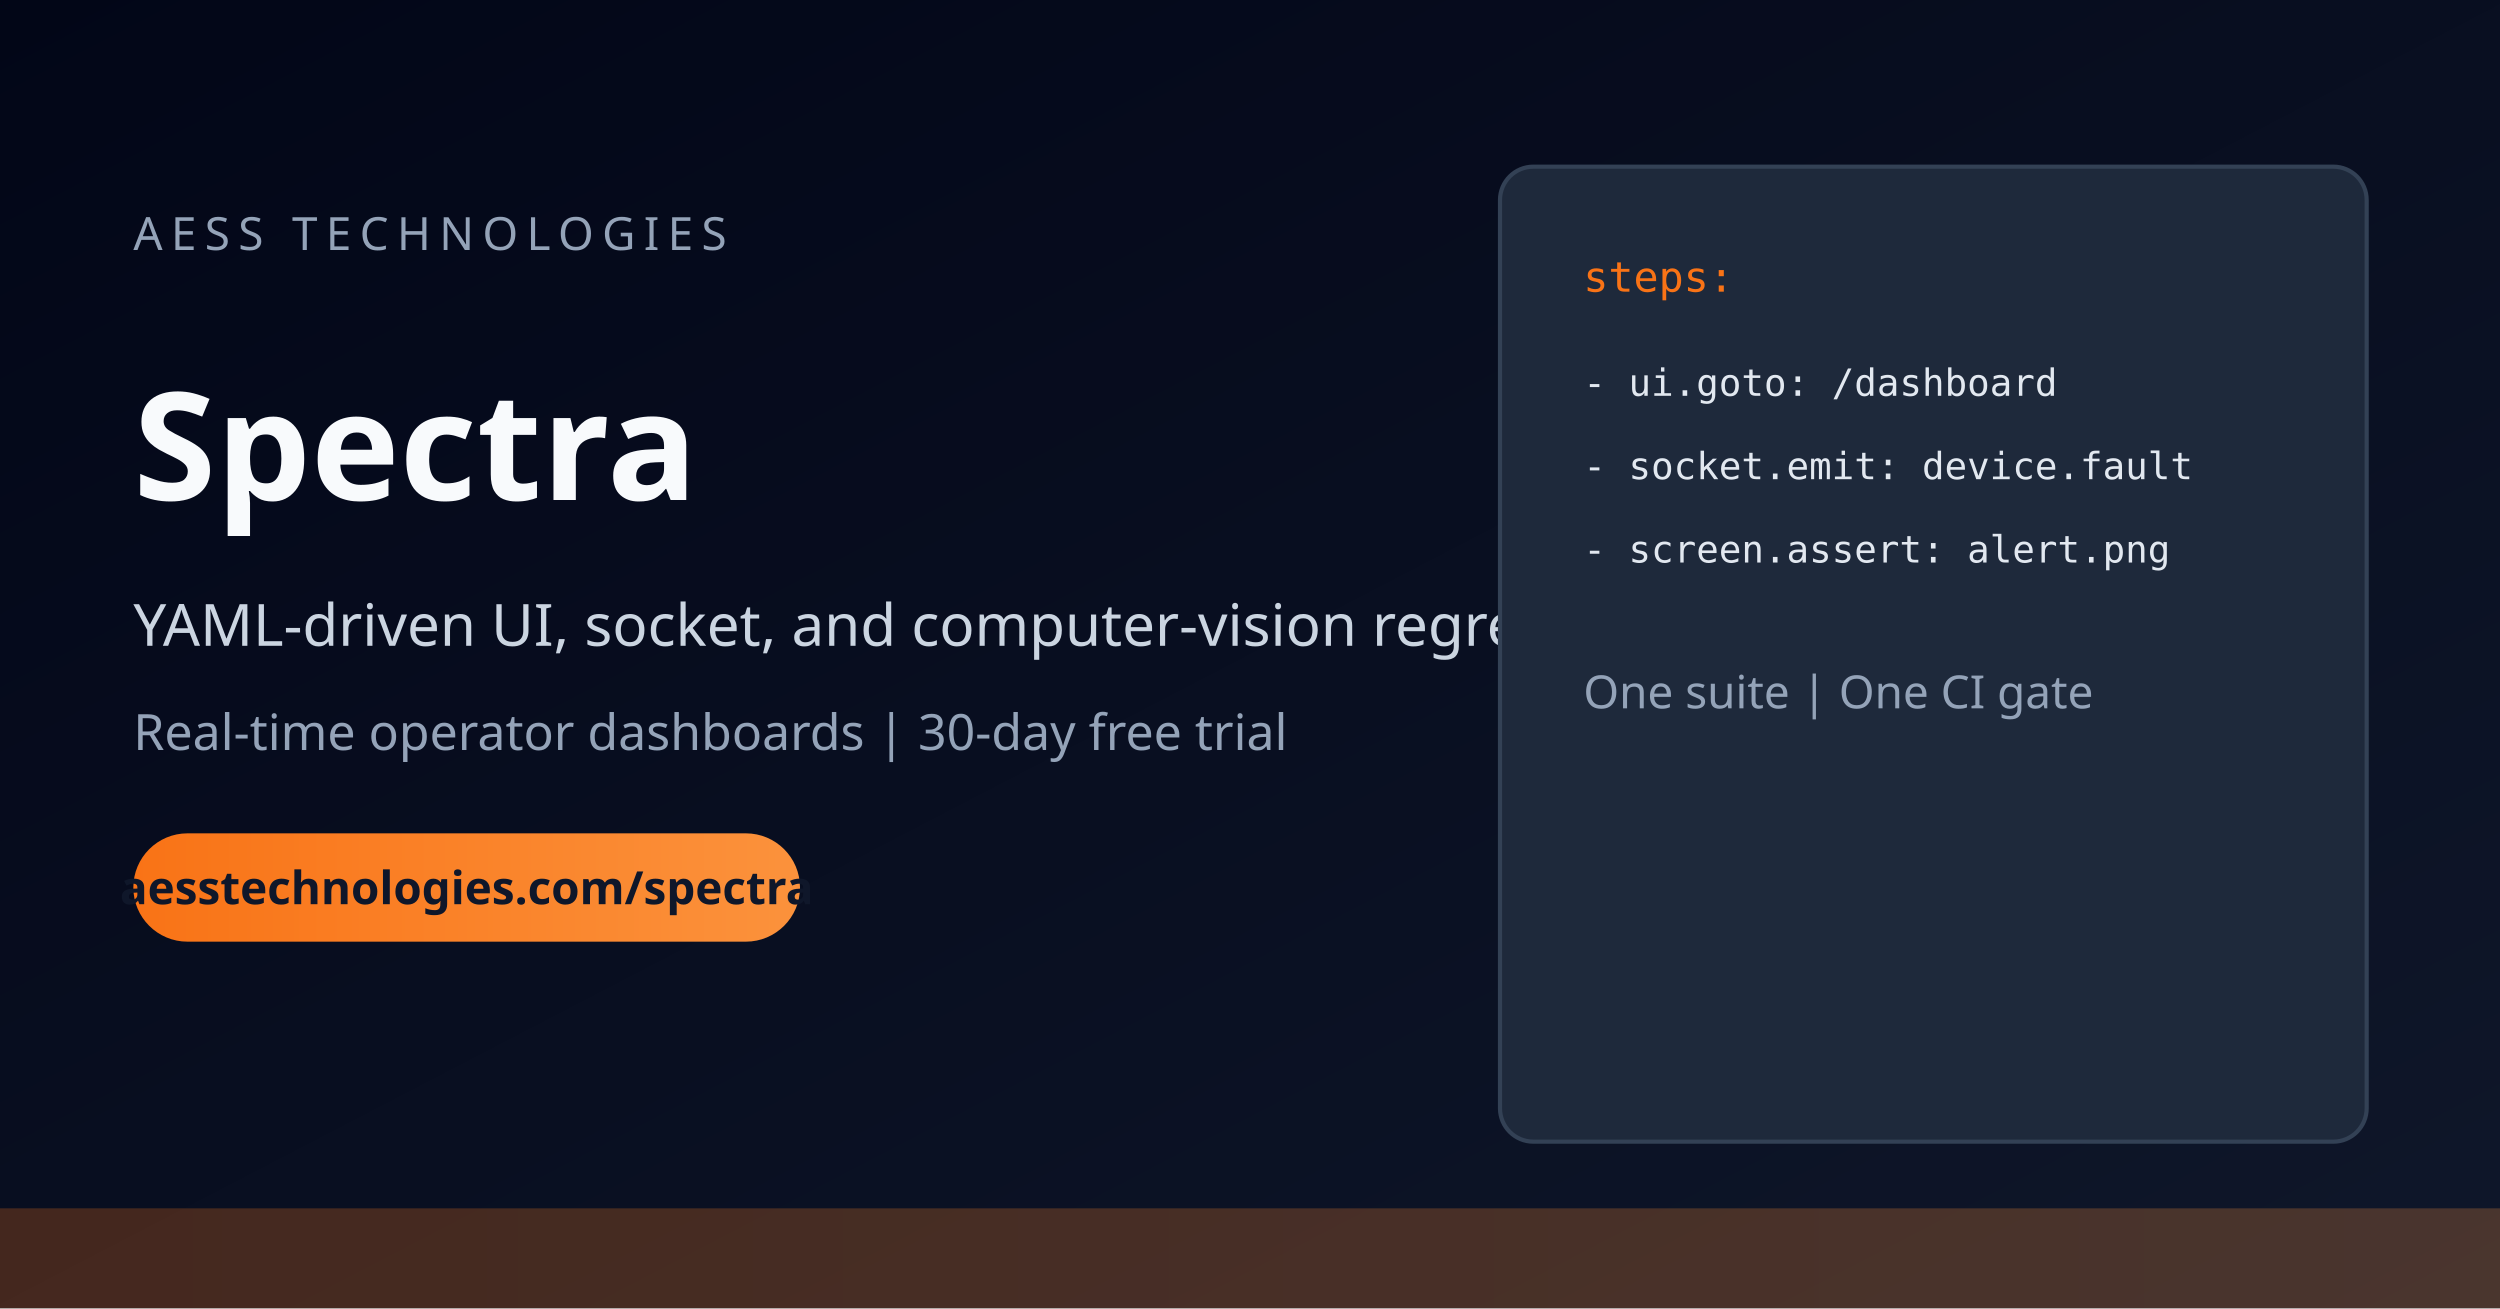
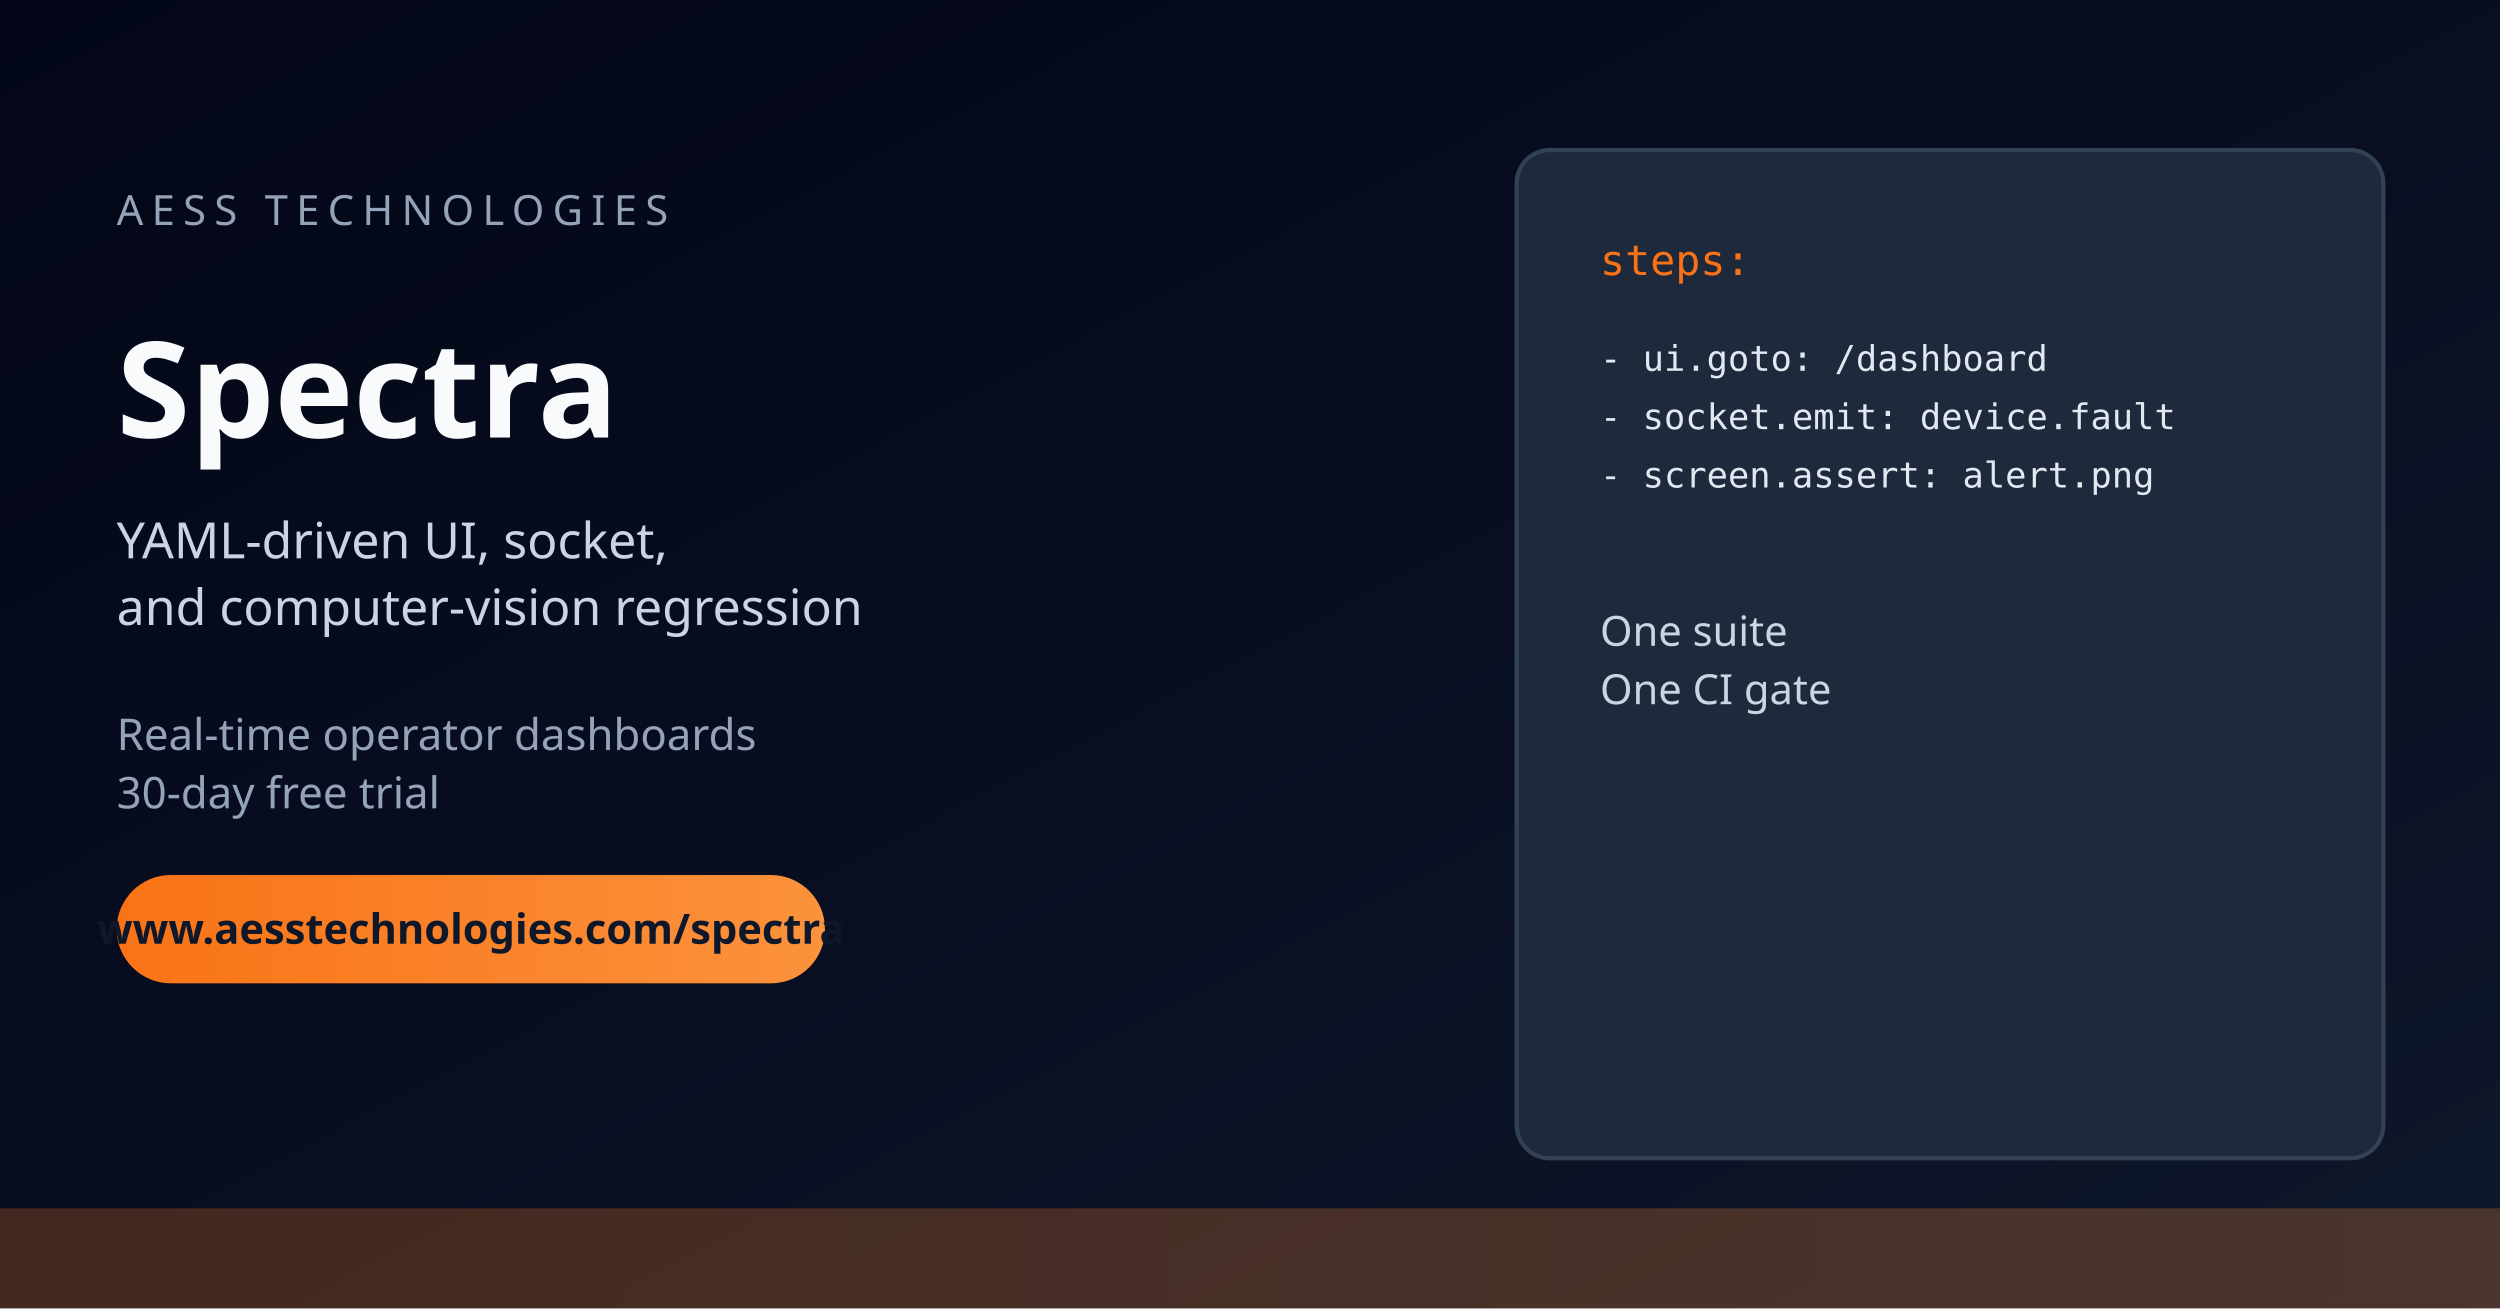
<svg xmlns="http://www.w3.org/2000/svg" width="1200" height="628" viewBox="0 0 1200 628" role="img" aria-label="Spectra by AESS Technologies">
  <defs>
    <linearGradient id="bg" x1="0%" y1="0%" x2="100%" y2="100%">
      <stop offset="0%" stop-color="#020617" />
      <stop offset="100%" stop-color="#0f172a" />
    </linearGradient>
    <linearGradient id="accent" x1="0%" y1="0%" x2="100%" y2="0%">
      <stop offset="0%" stop-color="#f97316" />
      <stop offset="100%" stop-color="#fb923c" />
    </linearGradient>
+     <clipPath id="leftColumnClip">
+       <rect x="0" y="0" width="688" height="560" />
+     </clipPath>
  </defs>
  <rect width="1200" height="628" fill="url(#bg)" />
  <rect x="0" y="580" width="1200" height="48" fill="url(#accent)" opacity="0.25" />
-   <text x="64" y="120" fill="#94a3b8" font-family="system-ui,Segoe UI,sans-serif" font-size="22" letter-spacing="4">AESS TECHNOLOGIES</text>
-   <text x="64" y="240" fill="#f8fafc" font-family="system-ui,Segoe UI,sans-serif" font-size="72" font-weight="700">Spectra</text>
-   <text x="64" y="310" fill="#cbd5e1" font-family="system-ui,Segoe UI,sans-serif" font-size="28">YAML-driven UI, socket, and computer-vision regression</text>
-   <text x="64" y="360" fill="#94a3b8" font-family="system-ui,Segoe UI,sans-serif" font-size="24">Real-time operator dashboards | 30-day free trial</text>
-   <rect x="64" y="400" width="320" height="52" rx="26" fill="url(#accent)" />
-   <text x="224" y="434" fill="#0f172a" font-family="system-ui,Segoe UI,sans-serif" font-size="22" font-weight="700" text-anchor="middle">aesstechnologies.com/spectra</text>
-   <rect x="720" y="80" width="416" height="468" rx="16" fill="#1e293b" stroke="#334155" stroke-width="2" />
-   <text x="760" y="140" fill="#f97316" font-family="ui-monospace,monospace" font-size="20">steps:</text>
-   <text x="760" y="190" fill="#e2e8f0" font-family="ui-monospace,monospace" font-size="18">- ui.goto: /dashboard</text>
-   <text x="760" y="230" fill="#e2e8f0" font-family="ui-monospace,monospace" font-size="18">- socket.emit: device.fault</text>
-   <text x="760" y="270" fill="#e2e8f0" font-family="ui-monospace,monospace" font-size="18">- screen.assert: alert.png</text>
-   <text x="760" y="340" fill="#94a3b8" font-family="system-ui,Segoe UI,sans-serif" font-size="22">One suite | One CI gate</text>
+   <g clip-path="url(#leftColumnClip)">
+     <text x="56" y="108" fill="#94a3b8" font-family="system-ui,Segoe UI,sans-serif" font-size="20" letter-spacing="4">AESS TECHNOLOGIES</text>
+     <text x="56" y="210" fill="#f8fafc" font-family="system-ui,Segoe UI,sans-serif" font-size="64" font-weight="700">Spectra</text>
+     <text x="56" y="268" fill="#cbd5e1" font-family="system-ui,Segoe UI,sans-serif" font-size="24">
+       <tspan x="56" dy="0">YAML-driven UI, socket,</tspan>
+       <tspan x="56" dy="32">and computer-vision regression</tspan>
+     </text>
+     <text x="56" y="360" fill="#94a3b8" font-family="system-ui,Segoe UI,sans-serif" font-size="21">
+       <tspan x="56" dy="0">Real-time operator dashboards</tspan>
+       <tspan x="56" dy="28">30-day free trial</tspan>
+     </text>
+     <rect x="56" y="420" width="340" height="52" rx="26" fill="url(#accent)" />
+     <text x="226" y="453" fill="#0f172a" font-family="system-ui,Segoe UI,sans-serif" font-size="20" font-weight="700" text-anchor="middle">www.aesstechnologies.com/spectra</text>
+   </g>
+   <rect x="728" y="72" width="416" height="484" rx="16" fill="#1e293b" stroke="#334155" stroke-width="2" />
+   <text x="768" y="132" fill="#f97316" font-family="ui-monospace,monospace" font-size="20">steps:</text>
+   <text x="768" y="178" fill="#e2e8f0" font-family="ui-monospace,monospace" font-size="17">
+     <tspan x="768" dy="0">- ui.goto: /dashboard</tspan>
+     <tspan x="768" dy="28">- socket.emit: device.fault</tspan>
+     <tspan x="768" dy="28">- screen.assert: alert.png</tspan>
+   </text>
+   <text x="768" y="310" fill="#cbd5e1" font-family="system-ui,Segoe UI,sans-serif" font-size="20">
+     <tspan x="768" dy="0">One suite</tspan>
+     <tspan x="768" dy="28">One CI gate</tspan>
+   </text>
</svg>
